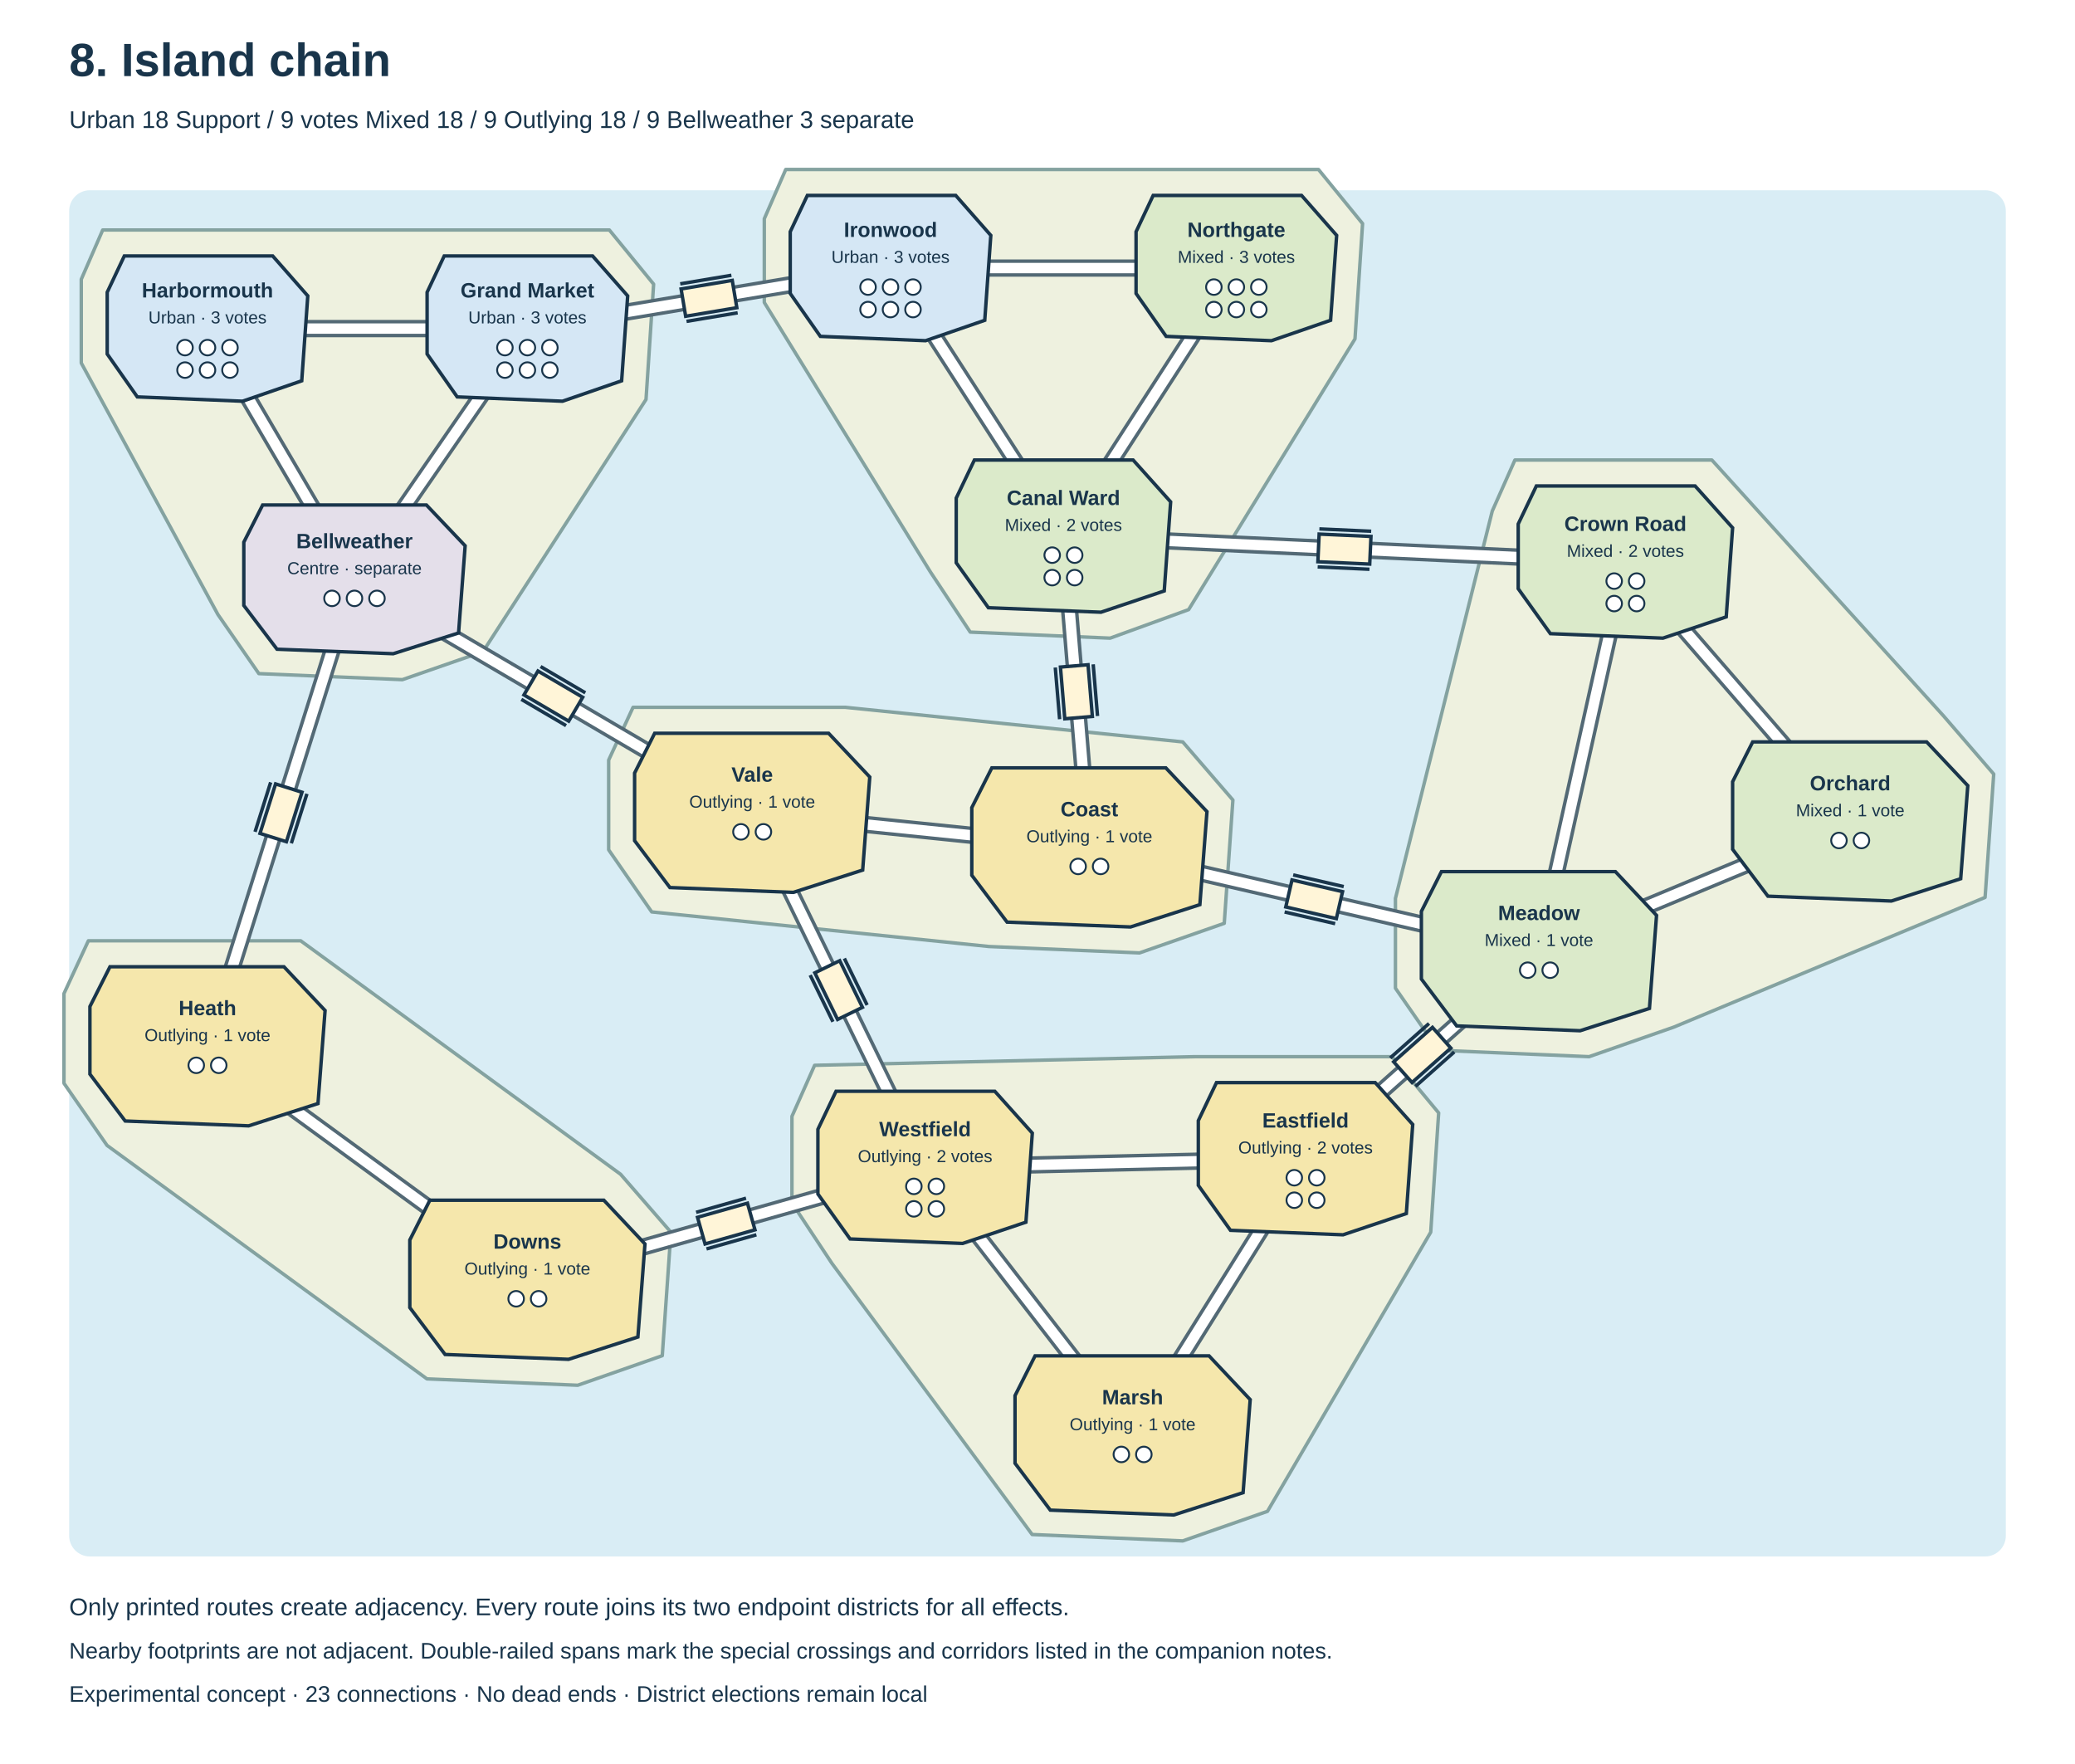
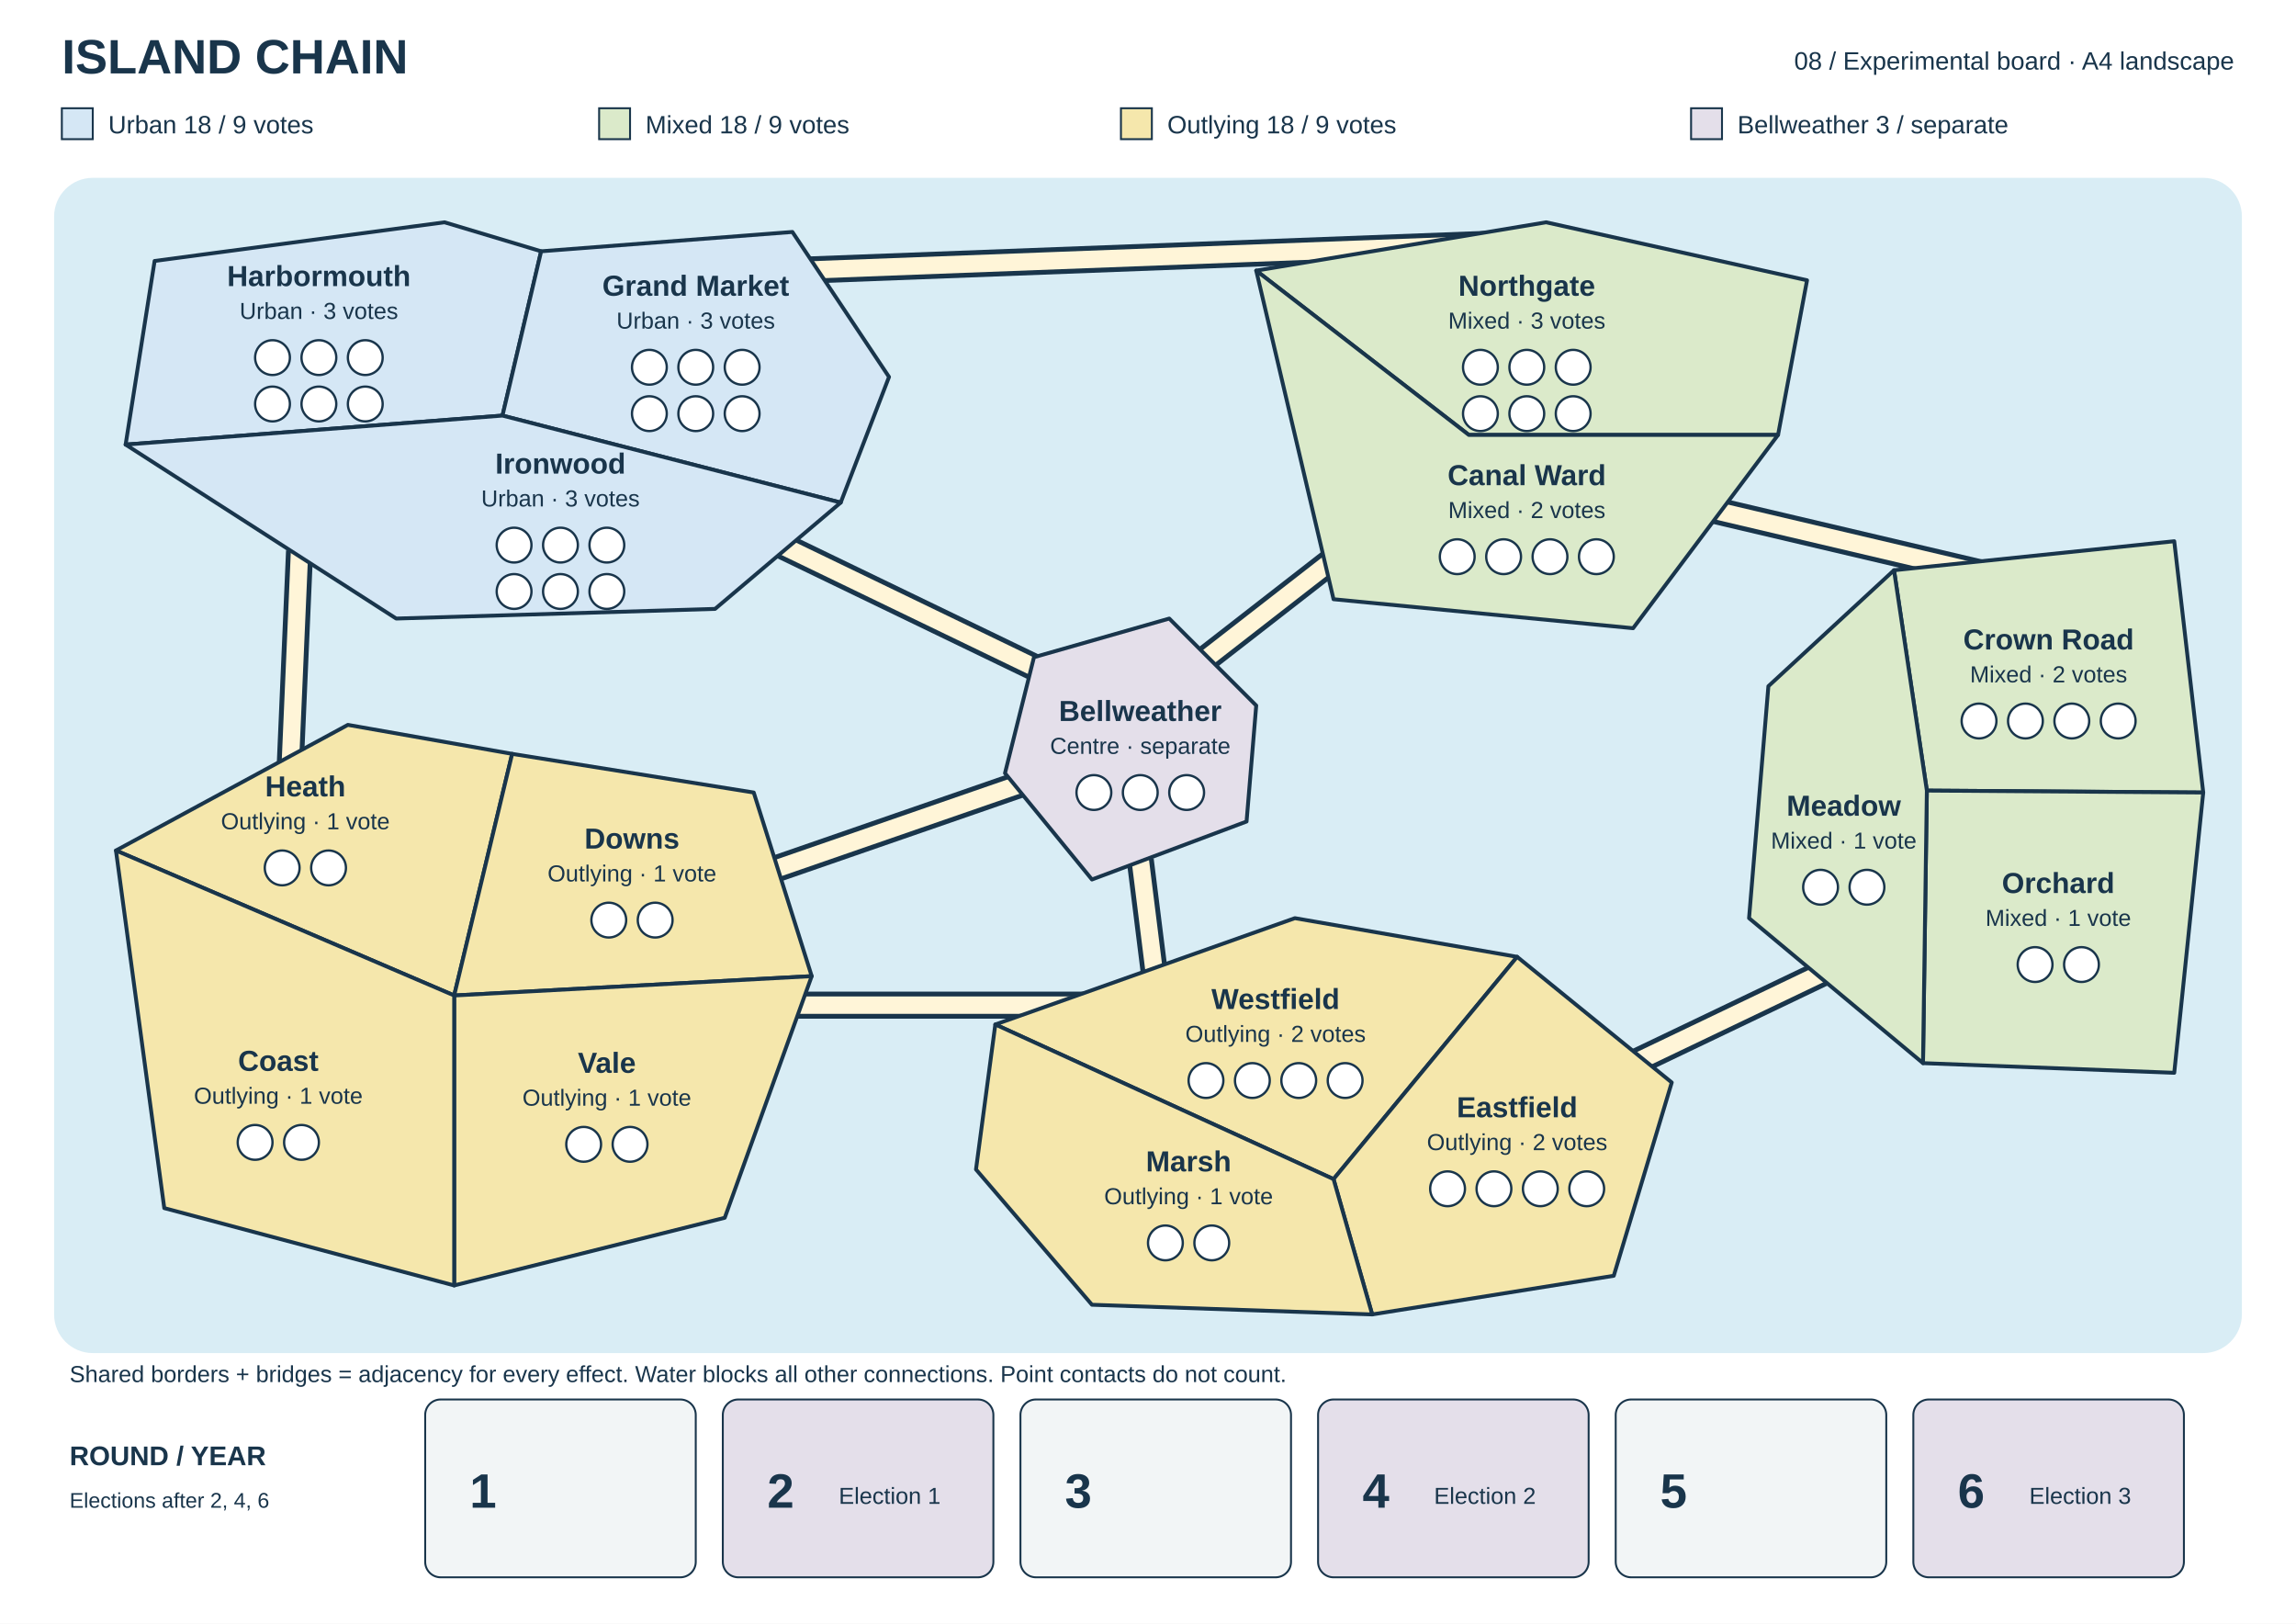
- <svg xmlns="http://www.w3.org/2000/svg" viewBox="0 0 1200 1020" role="img" aria-labelledby="title desc">
-   <style>text{font-family:Arial,sans-serif;fill:#19354b}.name{font-size:12px;font-weight:700}.detail{font-size:10px}.terrain{font-size:15px;font-style:italic;fill:#355564}</style>
-   <rect width="1200" height="1020" fill="white" />
-   <text x="40" y="44" font-size="27" font-weight="700">8. Island chain</text>
-   <text x="40" y="74" font-size="14">Urban 18 Support / 9 votes     Mixed 18 / 9     Outlying 18 / 9     Bellweather 3 separate</text>
-   <rect x="40" y="110" width="1120" height="790" rx="12" fill="#d9edf5" />
-   <polygon points="47.0,161.5 59.4,133.0 352.4,133.0 378.0,164.3 373.6,231.0 279.3,376.8 232.7,393.0 149.7,389.5 126.0,355.3 47.0,209.9" fill="#eef1df" stroke="#84a2a0" stroke-width="2" stroke-linejoin="round" />
-   <polygon points="442.0,126.5 454.4,98.0 762.5,98.0 788.0,129.3 783.6,196.0 687.4,352.5 642.0,369.0 561.1,365.5 538.0,330.6 442.0,174.9" fill="#eef1df" stroke="#84a2a0" stroke-width="2" stroke-linejoin="round" />
-   <polygon points="807.0,519.5 863.0,295.5 876.1,266.0 990.0,266.0 1124.0,414.0 1153.0,447.6 1148.0,518.9 968.0,593.9 919.0,611.0 831.9,607.3 807.0,571.4" fill="#eef1df" stroke="#84a2a0" stroke-width="2" stroke-linejoin="round" />
-   <polygon points="458.0,645.5 471.1,616.0 691.1,611.0 805.0,611.0 832.0,643.5 827.4,712.5 733.0,873.9 684.0,891.0 596.9,887.3 481.1,730.5 458.0,695.6" fill="#eef1df" stroke="#84a2a0" stroke-width="2" stroke-linejoin="round" />
-   <polygon points="37.0,574.5 51.1,544.0 173.9,544.0 358.9,679.0 388.0,712.5 383.0,783.9 334.1,801.0 246.9,797.3 61.9,662.3 37.0,626.4" fill="#eef1df" stroke="#84a2a0" stroke-width="2" stroke-linejoin="round" />
-   <polygon points="352.0,439.5 366.1,409.0 488.9,409.0 684.0,429.0 713.0,462.6 708.0,533.9 659.0,551.0 571.9,547.3 376.9,527.3 352.0,491.4" fill="#eef1df" stroke="#84a2a0" stroke-width="2" stroke-linejoin="round" />
-   <g data-route="B-C">
-     <path d="M 305,190 L 515,155" fill="none" stroke="#536975" stroke-width="10" stroke-linecap="round" />
-     <path d="M 305,190 L 515,155" fill="none" stroke="#ffffff" stroke-width="6" />
-   </g>
-   <g transform="translate(410.0 172.5) rotate(-9.5)" aria-label="bridge">
-     <rect x="-15" y="-8" width="30" height="16" fill="#fff5d8" stroke="#19354b" stroke-width="2" />
-     <path d="M -15,-11 h30 M -15,11 h30" stroke="#19354b" stroke-width="2" />
-   </g>
-   <g data-route="E-F">
-     <path d="M 615,310 L 940,325" fill="none" stroke="#536975" stroke-width="10" stroke-linecap="round" />
-     <path d="M 615,310 L 940,325" fill="none" stroke="#ffffff" stroke-width="6" />
-   </g>
-   <g transform="translate(777.5 317.5) rotate(2.6)" aria-label="bridge">
-     <rect x="-15" y="-8" width="30" height="16" fill="#fff5d8" stroke="#19354b" stroke-width="2" />
-     <path d="M -15,-11 h30 M -15,11 h30" stroke="#19354b" stroke-width="2" />
-   </g>
-   <g data-route="H-J">
-     <path d="M 890,550 L 755,670" fill="none" stroke="#536975" stroke-width="10" stroke-linecap="round" />
-     <path d="M 890,550 L 755,670" fill="none" stroke="#ffffff" stroke-width="6" />
-   </g>
-   <g transform="translate(822.5 610.0) rotate(138.4)" aria-label="bridge">
-     <rect x="-15" y="-8" width="30" height="16" fill="#fff5d8" stroke="#19354b" stroke-width="2" />
-     <path d="M -15,-11 h30 M -15,11 h30" stroke="#19354b" stroke-width="2" />
-   </g>
-   <g data-route="I-M">
-     <path d="M 535,675 L 305,740" fill="none" stroke="#536975" stroke-width="10" stroke-linecap="round" />
-     <path d="M 535,675 L 305,740" fill="none" stroke="#ffffff" stroke-width="6" />
-   </g>
-   <g transform="translate(420.0 707.5) rotate(164.2)" aria-label="bridge">
-     <rect x="-15" y="-8" width="30" height="16" fill="#fff5d8" stroke="#19354b" stroke-width="2" />
-     <path d="M -15,-11 h30 M -15,11 h30" stroke="#19354b" stroke-width="2" />
-   </g>
-   <g data-route="L-X">
-     <path d="M 120,605 L 205,335" fill="none" stroke="#536975" stroke-width="10" stroke-linecap="round" />
-     <path d="M 120,605 L 205,335" fill="none" stroke="#ffffff" stroke-width="6" />
-   </g>
-   <g transform="translate(162.5 470.0) rotate(-72.5)" aria-label="bridge">
-     <rect x="-15" y="-8" width="30" height="16" fill="#fff5d8" stroke="#19354b" stroke-width="2" />
-     <path d="M -15,-11 h30 M -15,11 h30" stroke="#19354b" stroke-width="2" />
-   </g>
-   <g data-route="E-O">
-     <path d="M 615,310 L 630,490" fill="none" stroke="#536975" stroke-width="10" stroke-linecap="round" />
-     <path d="M 615,310 L 630,490" fill="none" stroke="#ffffff" stroke-width="6" />
-   </g>
-   <g transform="translate(622.5 400.0) rotate(85.2)" aria-label="bridge">
-     <rect x="-15" y="-8" width="30" height="16" fill="#fff5d8" stroke="#19354b" stroke-width="2" />
-     <path d="M -15,-11 h30 M -15,11 h30" stroke="#19354b" stroke-width="2" />
-   </g>
-   <g data-route="O-H">
-     <path d="M 630,490 L 890,550" fill="none" stroke="#536975" stroke-width="10" stroke-linecap="round" />
-     <path d="M 630,490 L 890,550" fill="none" stroke="#ffffff" stroke-width="6" />
-   </g>
-   <g transform="translate(760.0 520.0) rotate(13.0)" aria-label="bridge">
-     <rect x="-15" y="-8" width="30" height="16" fill="#fff5d8" stroke="#19354b" stroke-width="2" />
-     <path d="M -15,-11 h30 M -15,11 h30" stroke="#19354b" stroke-width="2" />
-   </g>
-   <g data-route="N-X">
-     <path d="M 435,470 L 205,335" fill="none" stroke="#536975" stroke-width="10" stroke-linecap="round" />
-     <path d="M 435,470 L 205,335" fill="none" stroke="#ffffff" stroke-width="6" />
-   </g>
-   <g transform="translate(320.0 402.5) rotate(-149.6)" aria-label="bridge">
-     <rect x="-15" y="-8" width="30" height="16" fill="#fff5d8" stroke="#19354b" stroke-width="2" />
-     <path d="M -15,-11 h30 M -15,11 h30" stroke="#19354b" stroke-width="2" />
-   </g>
-   <g data-route="N-I">
-     <path d="M 435,470 L 535,675" fill="none" stroke="#536975" stroke-width="10" stroke-linecap="round" />
-     <path d="M 435,470 L 535,675" fill="none" stroke="#ffffff" stroke-width="6" />
-   </g>
-   <g transform="translate(485.0 572.5) rotate(64.0)" aria-label="bridge">
-     <rect x="-15" y="-8" width="30" height="16" fill="#fff5d8" stroke="#19354b" stroke-width="2" />
-     <path d="M -15,-11 h30 M -15,11 h30" stroke="#19354b" stroke-width="2" />
-   </g>
-   <g data-route="A-X">
-     <path d="M 120,190 L 205,335" fill="none" stroke="#536975" stroke-width="10" stroke-linecap="round" />
-     <path d="M 120,190 L 205,335" fill="none" stroke="#ffffff" stroke-width="6" />
-   </g>
-   <g data-route="B-X">
-     <path d="M 305,190 L 205,335" fill="none" stroke="#536975" stroke-width="10" stroke-linecap="round" />
-     <path d="M 305,190 L 205,335" fill="none" stroke="#ffffff" stroke-width="6" />
-   </g>
-   <g data-route="C-E">
-     <path d="M 515,155 L 615,310" fill="none" stroke="#536975" stroke-width="10" stroke-linecap="round" />
-     <path d="M 515,155 L 615,310" fill="none" stroke="#ffffff" stroke-width="6" />
-   </g>
-   <g data-route="D-E">
-     <path d="M 715,155 L 615,310" fill="none" stroke="#536975" stroke-width="10" stroke-linecap="round" />
-     <path d="M 715,155 L 615,310" fill="none" stroke="#ffffff" stroke-width="6" />
-   </g>
-   <g data-route="J-K">
-     <path d="M 755,670 L 655,830" fill="none" stroke="#536975" stroke-width="10" stroke-linecap="round" />
-     <path d="M 755,670 L 655,830" fill="none" stroke="#ffffff" stroke-width="6" />
-   </g>
-   <g data-route="G-H">
-     <path d="M 1070,475 L 890,550" fill="none" stroke="#536975" stroke-width="10" stroke-linecap="round" />
-     <path d="M 1070,475 L 890,550" fill="none" stroke="#ffffff" stroke-width="6" />
-   </g>
-   <g data-route="A-B">
-     <path d="M 120,190 L 305,190" fill="none" stroke="#536975" stroke-width="10" stroke-linecap="round" />
-     <path d="M 120,190 L 305,190" fill="none" stroke="#ffffff" stroke-width="6" />
-   </g>
-   <g data-route="I-K">
-     <path d="M 535,675 L 655,830" fill="none" stroke="#536975" stroke-width="10" stroke-linecap="round" />
-     <path d="M 535,675 L 655,830" fill="none" stroke="#ffffff" stroke-width="6" />
-   </g>
-   <g data-route="N-O">
-     <path d="M 435,470 L 630,490" fill="none" stroke="#536975" stroke-width="10" stroke-linecap="round" />
-     <path d="M 435,470 L 630,490" fill="none" stroke="#ffffff" stroke-width="6" />
-   </g>
-   <g data-route="F-G">
-     <path d="M 940,325 L 1070,475" fill="none" stroke="#536975" stroke-width="10" stroke-linecap="round" />
-     <path d="M 940,325 L 1070,475" fill="none" stroke="#ffffff" stroke-width="6" />
-   </g>
-   <g data-route="C-D">
-     <path d="M 515,155 L 715,155" fill="none" stroke="#536975" stroke-width="10" stroke-linecap="round" />
-     <path d="M 515,155 L 715,155" fill="none" stroke="#ffffff" stroke-width="6" />
-   </g>
-   <g data-route="I-J">
-     <path d="M 535,675 L 755,670" fill="none" stroke="#536975" stroke-width="10" stroke-linecap="round" />
-     <path d="M 535,675 L 755,670" fill="none" stroke="#ffffff" stroke-width="6" />
-   </g>
-   <g data-route="L-M">
-     <path d="M 120,605 L 305,740" fill="none" stroke="#536975" stroke-width="10" stroke-linecap="round" />
-     <path d="M 120,605 L 305,740" fill="none" stroke="#ffffff" stroke-width="6" />
-   </g>
-   <g data-route="F-H">
-     <path d="M 940,325 L 890,550" fill="none" stroke="#536975" stroke-width="10" stroke-linecap="round" />
-     <path d="M 940,325 L 890,550" fill="none" stroke="#ffffff" stroke-width="6" />
+ <svg xmlns="http://www.w3.org/2000/svg" width="297mm" height="210mm" viewBox="0 0 1188 840" role="img" aria-labelledby="title desc">
+   <style>text{font-family:Arial,sans-serif;fill:#19354b}.name{font-size:15px;font-weight:700}.detail{font-size:12px}</style>
+   <rect width="1188" height="840" fill="white" />
+   <text x="32" y="38" font-size="25" font-weight="700">ISLAND CHAIN</text>
+   <text x="1156" y="36" text-anchor="end" font-size="13">08 / Experimental board · A4 landscape</text>
+   <rect x="32" y="56" width="16" height="16" fill="#d5e7f5" stroke="#19354b" />
+   <text x="56" y="69" font-size="13">Urban 18 / 9 votes</text>
+   <rect x="310" y="56" width="16" height="16" fill="#dbeaca" stroke="#19354b" />
+   <text x="334" y="69" font-size="13">Mixed 18 / 9 votes</text>
+   <rect x="580" y="56" width="16" height="16" fill="#f5e7ac" stroke="#19354b" />
+   <text x="604" y="69" font-size="13">Outlying 18 / 9 votes</text>
+   <rect x="875" y="56" width="16" height="16" fill="#e4dfea" stroke="#19354b" />
+   <text x="899" y="69" font-size="13">Bellweather 3 / separate</text>
+   <rect x="28" y="92" width="1132" height="608" rx="20" fill="#d9edf5" />
+   <g data-bridge="B-D">
+     <path d="M 410,140 L 780,126" stroke="#19354b" stroke-width="14" />
+     <path d="M 410,140 L 780,126" stroke="#fff5d8" stroke-width="9" />
+   </g>
+   <g data-bridge="E-F">
+     <path d="M 870,260 L 1040,300" stroke="#19354b" stroke-width="14" />
+     <path d="M 870,260 L 1040,300" stroke="#fff5d8" stroke-width="9" />
+   </g>
+   <g data-bridge="H-J">
+     <path d="M 950,500 L 835,555" stroke="#19354b" stroke-width="14" />
+     <path d="M 950,500 L 835,555" stroke="#fff5d8" stroke-width="9" />
+   </g>
+   <g data-bridge="I-N">
+     <path d="M 580,520 L 405,520" stroke="#19354b" stroke-width="14" />
+     <path d="M 580,520 L 405,520" stroke="#fff5d8" stroke-width="9" />
+   </g>
+   <g data-bridge="L-C">
+     <path d="M 150,400 L 155,285" stroke="#19354b" stroke-width="14" />
+     <path d="M 150,400 L 155,285" stroke="#fff5d8" stroke-width="9" />
+   </g>
+   <g data-bridge="C-X">
+     <path d="M 400,280 L 545,350" stroke="#19354b" stroke-width="14" />
+     <path d="M 400,280 L 545,350" stroke="#fff5d8" stroke-width="9" />
+   </g>
+   <g data-bridge="E-X">
+     <path d="M 715,270 L 625,340" stroke="#19354b" stroke-width="14" />
+     <path d="M 715,270 L 625,340" stroke="#fff5d8" stroke-width="9" />
+   </g>
+   <g data-bridge="I-X">
+     <path d="M 600,525 L 590,445" stroke="#19354b" stroke-width="14" />
+     <path d="M 600,525 L 590,445" stroke="#fff5d8" stroke-width="9" />
+   </g>
+   <g data-bridge="M-X">
+     <path d="M 400,450 L 530,405" stroke="#19354b" stroke-width="14" />
+     <path d="M 400,450 L 530,405" stroke="#fff5d8" stroke-width="9" />
  </g>
  <g data-district="A">
-     <polygon points="71.9,148.0 157.7,148.0 178.0,171.1 174.5,220.2 140.3,232.0 79.4,229.5 62.0,204.7 62.0,169.0" fill="#d5e7f5" stroke="#19354b" stroke-width="2" />
-     <text class="name" x="120" y="172" text-anchor="middle">Harbormouth</text>
-     <text class="detail" x="120" y="187" text-anchor="middle">Urban · 3 votes</text>
-     <circle cx="107.0" cy="201" r="4.5" fill="white" stroke="#19354b" stroke-width="1.1" />
-     <circle cx="120.0" cy="201" r="4.5" fill="white" stroke="#19354b" stroke-width="1.1" />
-     <circle cx="133.0" cy="201" r="4.5" fill="white" stroke="#19354b" stroke-width="1.1" />
-     <circle cx="107.0" cy="214" r="4.5" fill="white" stroke="#19354b" stroke-width="1.1" />
-     <circle cx="120.0" cy="214" r="4.5" fill="white" stroke="#19354b" stroke-width="1.1" />
-     <circle cx="133.0" cy="214" r="4.5" fill="white" stroke="#19354b" stroke-width="1.1" />
+     <polygon points="260.0,215.0 65.0,230.0 80.0,135.0 230.0,115.0 280.0,130.0" fill="#d5e7f5" stroke="#19354b" stroke-width="2" stroke-linejoin="round" />
+     <text class="name" x="165" y="148" text-anchor="middle">Harbormouth</text>
+     <text class="detail" x="165" y="165" text-anchor="middle">Urban · 3 votes</text>
+     <circle cx="141.0" cy="185" r="9" fill="white" stroke="#19354b" stroke-width="1.2" />
+     <circle cx="165.0" cy="185" r="9" fill="white" stroke="#19354b" stroke-width="1.2" />
+     <circle cx="189.0" cy="185" r="9" fill="white" stroke="#19354b" stroke-width="1.2" />
+     <circle cx="141.0" cy="209" r="9" fill="white" stroke="#19354b" stroke-width="1.2" />
+     <circle cx="165.0" cy="209" r="9" fill="white" stroke="#19354b" stroke-width="1.2" />
+     <circle cx="189.0" cy="209" r="9" fill="white" stroke="#19354b" stroke-width="1.2" />
  </g>
  <g data-district="B">
-     <polygon points="256.9,148.0 342.7,148.0 363.0,171.1 359.5,220.2 325.3,232.0 264.4,229.5 247.0,204.7 247.0,169.0" fill="#d5e7f5" stroke="#19354b" stroke-width="2" />
-     <text class="name" x="305" y="172" text-anchor="middle">Grand Market</text>
-     <text class="detail" x="305" y="187" text-anchor="middle">Urban · 3 votes</text>
-     <circle cx="292.0" cy="201" r="4.5" fill="white" stroke="#19354b" stroke-width="1.1" />
-     <circle cx="305.0" cy="201" r="4.5" fill="white" stroke="#19354b" stroke-width="1.1" />
-     <circle cx="318.0" cy="201" r="4.5" fill="white" stroke="#19354b" stroke-width="1.1" />
-     <circle cx="292.0" cy="214" r="4.5" fill="white" stroke="#19354b" stroke-width="1.1" />
-     <circle cx="305.0" cy="214" r="4.5" fill="white" stroke="#19354b" stroke-width="1.1" />
-     <circle cx="318.0" cy="214" r="4.5" fill="white" stroke="#19354b" stroke-width="1.1" />
+     <polygon points="260.0,215.0 280.0,130.0 410.0,120.0 460.0,195.0 435.0,260.0" fill="#d5e7f5" stroke="#19354b" stroke-width="2" stroke-linejoin="round" />
+     <text class="name" x="360" y="153" text-anchor="middle">Grand Market</text>
+     <text class="detail" x="360" y="170" text-anchor="middle">Urban · 3 votes</text>
+     <circle cx="336.0" cy="190" r="9" fill="white" stroke="#19354b" stroke-width="1.2" />
+     <circle cx="360.0" cy="190" r="9" fill="white" stroke="#19354b" stroke-width="1.2" />
+     <circle cx="384.0" cy="190" r="9" fill="white" stroke="#19354b" stroke-width="1.2" />
+     <circle cx="336.0" cy="214" r="9" fill="white" stroke="#19354b" stroke-width="1.2" />
+     <circle cx="360.0" cy="214" r="9" fill="white" stroke="#19354b" stroke-width="1.2" />
+     <circle cx="384.0" cy="214" r="9" fill="white" stroke="#19354b" stroke-width="1.2" />
  </g>
  <g data-district="C">
-     <polygon points="466.9,113.0 552.7,113.0 573.0,136.1 569.5,185.2 535.3,197.0 474.4,194.5 457.0,169.7 457.0,134.0" fill="#d5e7f5" stroke="#19354b" stroke-width="2" />
-     <text class="name" x="515" y="137" text-anchor="middle">Ironwood</text>
-     <text class="detail" x="515" y="152" text-anchor="middle">Urban · 3 votes</text>
-     <circle cx="502.0" cy="166" r="4.5" fill="white" stroke="#19354b" stroke-width="1.1" />
-     <circle cx="515.0" cy="166" r="4.5" fill="white" stroke="#19354b" stroke-width="1.1" />
-     <circle cx="528.0" cy="166" r="4.5" fill="white" stroke="#19354b" stroke-width="1.1" />
-     <circle cx="502.0" cy="179" r="4.5" fill="white" stroke="#19354b" stroke-width="1.1" />
-     <circle cx="515.0" cy="179" r="4.5" fill="white" stroke="#19354b" stroke-width="1.1" />
-     <circle cx="528.0" cy="179" r="4.5" fill="white" stroke="#19354b" stroke-width="1.1" />
+     <polygon points="260.0,215.0 435.0,260.0 370.0,315.0 205.0,320.0 65.0,230.0" fill="#d5e7f5" stroke="#19354b" stroke-width="2" stroke-linejoin="round" />
+     <text class="name" x="290" y="245" text-anchor="middle">Ironwood</text>
+     <text class="detail" x="290" y="262" text-anchor="middle">Urban · 3 votes</text>
+     <circle cx="266.0" cy="282" r="9" fill="white" stroke="#19354b" stroke-width="1.2" />
+     <circle cx="290.0" cy="282" r="9" fill="white" stroke="#19354b" stroke-width="1.2" />
+     <circle cx="314.0" cy="282" r="9" fill="white" stroke="#19354b" stroke-width="1.2" />
+     <circle cx="266.0" cy="306" r="9" fill="white" stroke="#19354b" stroke-width="1.2" />
+     <circle cx="290.0" cy="306" r="9" fill="white" stroke="#19354b" stroke-width="1.2" />
+     <circle cx="314.0" cy="306" r="9" fill="white" stroke="#19354b" stroke-width="1.2" />
+   </g>
+   <g data-district="D">
+     <polygon points="760.0,225.0 650.0,140.0 800.0,115.0 935.0,145.0 920.0,225.0" fill="#dbeaca" stroke="#19354b" stroke-width="2" stroke-linejoin="round" />
+     <text class="name" x="790" y="153" text-anchor="middle">Northgate</text>
+     <text class="detail" x="790" y="170" text-anchor="middle">Mixed · 3 votes</text>
+     <circle cx="766.0" cy="190" r="9" fill="white" stroke="#19354b" stroke-width="1.2" />
+     <circle cx="790.0" cy="190" r="9" fill="white" stroke="#19354b" stroke-width="1.2" />
+     <circle cx="814.0" cy="190" r="9" fill="white" stroke="#19354b" stroke-width="1.2" />
+     <circle cx="766.0" cy="214" r="9" fill="white" stroke="#19354b" stroke-width="1.2" />
+     <circle cx="790.0" cy="214" r="9" fill="white" stroke="#19354b" stroke-width="1.2" />
+     <circle cx="814.0" cy="214" r="9" fill="white" stroke="#19354b" stroke-width="1.2" />
+   </g>
+   <g data-district="E">
+     <polygon points="760.0,225.0 920.0,225.0 845.0,325.0 690.0,310.0 650.0,140.0" fill="#dbeaca" stroke="#19354b" stroke-width="2" stroke-linejoin="round" />
+     <text class="name" x="790" y="251" text-anchor="middle">Canal Ward</text>
+     <text class="detail" x="790" y="268" text-anchor="middle">Mixed · 2 votes</text>
+     <circle cx="754.0" cy="288" r="9" fill="white" stroke="#19354b" stroke-width="1.2" />
+     <circle cx="778.0" cy="288" r="9" fill="white" stroke="#19354b" stroke-width="1.2" />
+     <circle cx="802.0" cy="288" r="9" fill="white" stroke="#19354b" stroke-width="1.2" />
+     <circle cx="826.0" cy="288" r="9" fill="white" stroke="#19354b" stroke-width="1.2" />
+   </g>
+   <g data-district="F">
+     <polygon points="997.0,409.0 980.0,295.0 1125.0,280.0 1140.0,410.0" fill="#dbeaca" stroke="#19354b" stroke-width="2" stroke-linejoin="round" />
+     <text class="name" x="1060" y="336" text-anchor="middle">Crown Road</text>
+     <text class="detail" x="1060" y="353" text-anchor="middle">Mixed · 2 votes</text>
+     <circle cx="1024.0" cy="373" r="9" fill="white" stroke="#19354b" stroke-width="1.2" />
+     <circle cx="1048.0" cy="373" r="9" fill="white" stroke="#19354b" stroke-width="1.2" />
+     <circle cx="1072.0" cy="373" r="9" fill="white" stroke="#19354b" stroke-width="1.2" />
+     <circle cx="1096.0" cy="373" r="9" fill="white" stroke="#19354b" stroke-width="1.2" />
+   </g>
+   <g data-district="G">
+     <polygon points="997.0,409.0 1140.0,410.0 1125.0,555.0 995.0,550.0" fill="#dbeaca" stroke="#19354b" stroke-width="2" stroke-linejoin="round" />
+     <text class="name" x="1065" y="462" text-anchor="middle">Orchard</text>
+     <text class="detail" x="1065" y="479" text-anchor="middle">Mixed · 1 vote</text>
+     <circle cx="1053.0" cy="499" r="9" fill="white" stroke="#19354b" stroke-width="1.2" />
+     <circle cx="1077.0" cy="499" r="9" fill="white" stroke="#19354b" stroke-width="1.2" />
+   </g>
+   <g data-district="H">
+     <polygon points="997.0,409.0 995.0,550.0 905.0,475.0 915.0,355.0 980.0,295.0" fill="#dbeaca" stroke="#19354b" stroke-width="2" stroke-linejoin="round" />
+     <text class="name" x="954" y="422" text-anchor="middle">Meadow</text>
+     <text class="detail" x="954" y="439" text-anchor="middle">Mixed · 1 vote</text>
+     <circle cx="942.0" cy="459" r="9" fill="white" stroke="#19354b" stroke-width="1.2" />
+     <circle cx="966.0" cy="459" r="9" fill="white" stroke="#19354b" stroke-width="1.2" />
+   </g>
+   <g data-district="I">
+     <polygon points="690.0,610.0 515.0,530.0 670.0,475.0 785.0,495.0" fill="#f5e7ac" stroke="#19354b" stroke-width="2" stroke-linejoin="round" />
+     <text class="name" x="660" y="522" text-anchor="middle">Westfield</text>
+     <text class="detail" x="660" y="539" text-anchor="middle">Outlying · 2 votes</text>
+     <circle cx="624.0" cy="559" r="9" fill="white" stroke="#19354b" stroke-width="1.2" />
+     <circle cx="648.0" cy="559" r="9" fill="white" stroke="#19354b" stroke-width="1.2" />
+     <circle cx="672.0" cy="559" r="9" fill="white" stroke="#19354b" stroke-width="1.2" />
+     <circle cx="696.0" cy="559" r="9" fill="white" stroke="#19354b" stroke-width="1.2" />
+   </g>
+   <g data-district="J">
+     <polygon points="690.0,610.0 785.0,495.0 865.0,560.0 835.0,660.0 710.0,680.0" fill="#f5e7ac" stroke="#19354b" stroke-width="2" stroke-linejoin="round" />
+     <text class="name" x="785" y="578" text-anchor="middle">Eastfield</text>
+     <text class="detail" x="785" y="595" text-anchor="middle">Outlying · 2 votes</text>
+     <circle cx="749.0" cy="615" r="9" fill="white" stroke="#19354b" stroke-width="1.2" />
+     <circle cx="773.0" cy="615" r="9" fill="white" stroke="#19354b" stroke-width="1.2" />
+     <circle cx="797.0" cy="615" r="9" fill="white" stroke="#19354b" stroke-width="1.2" />
+     <circle cx="821.0" cy="615" r="9" fill="white" stroke="#19354b" stroke-width="1.2" />
+   </g>
+   <g data-district="K">
+     <polygon points="690.0,610.0 710.0,680.0 565.0,675.0 505.0,605.0 515.0,530.0" fill="#f5e7ac" stroke="#19354b" stroke-width="2" stroke-linejoin="round" />
+     <text class="name" x="615" y="606" text-anchor="middle">Marsh</text>
+     <text class="detail" x="615" y="623" text-anchor="middle">Outlying · 1 vote</text>
+     <circle cx="603.0" cy="643" r="9" fill="white" stroke="#19354b" stroke-width="1.2" />
+     <circle cx="627.0" cy="643" r="9" fill="white" stroke="#19354b" stroke-width="1.2" />
+   </g>
+   <g data-district="L">
+     <polygon points="235.0,515.0 60.0,440.0 180.0,375.0 265.0,390.0" fill="#f5e7ac" stroke="#19354b" stroke-width="2" stroke-linejoin="round" />
+     <text class="name" x="158" y="412" text-anchor="middle">Heath</text>
+     <text class="detail" x="158" y="429" text-anchor="middle">Outlying · 1 vote</text>
+     <circle cx="146.0" cy="449" r="9" fill="white" stroke="#19354b" stroke-width="1.2" />
+     <circle cx="170.0" cy="449" r="9" fill="white" stroke="#19354b" stroke-width="1.2" />
+   </g>
+   <g data-district="M">
+     <polygon points="235.0,515.0 265.0,390.0 390.0,410.0 420.0,505.0" fill="#f5e7ac" stroke="#19354b" stroke-width="2" stroke-linejoin="round" />
+     <text class="name" x="327" y="439" text-anchor="middle">Downs</text>
+     <text class="detail" x="327" y="456" text-anchor="middle">Outlying · 1 vote</text>
+     <circle cx="315.0" cy="476" r="9" fill="white" stroke="#19354b" stroke-width="1.2" />
+     <circle cx="339.0" cy="476" r="9" fill="white" stroke="#19354b" stroke-width="1.2" />
+   </g>
+   <g data-district="N">
+     <polygon points="235.0,515.0 420.0,505.0 375.0,630.0 235.0,665.0" fill="#f5e7ac" stroke="#19354b" stroke-width="2" stroke-linejoin="round" />
+     <text class="name" x="314" y="555" text-anchor="middle">Vale</text>
+     <text class="detail" x="314" y="572" text-anchor="middle">Outlying · 1 vote</text>
+     <circle cx="302.0" cy="592" r="9" fill="white" stroke="#19354b" stroke-width="1.2" />
+     <circle cx="326.0" cy="592" r="9" fill="white" stroke="#19354b" stroke-width="1.2" />
+   </g>
+   <g data-district="O">
+     <polygon points="235.0,515.0 235.0,665.0 85.0,625.0 60.0,440.0" fill="#f5e7ac" stroke="#19354b" stroke-width="2" stroke-linejoin="round" />
+     <text class="name" x="144" y="554" text-anchor="middle">Coast</text>
+     <text class="detail" x="144" y="571" text-anchor="middle">Outlying · 1 vote</text>
+     <circle cx="132.0" cy="591" r="9" fill="white" stroke="#19354b" stroke-width="1.2" />
+     <circle cx="156.0" cy="591" r="9" fill="white" stroke="#19354b" stroke-width="1.2" />
  </g>
  <g data-district="X">
-     <polygon points="151.9,292.0 246.6,292.0 269.0,315.6 265.2,366.0 227.4,378.0 160.2,375.4 141.0,350.1 141.0,313.5" fill="#e4dfea" stroke="#19354b" stroke-width="2" />
-     <text class="name" x="205" y="317" text-anchor="middle">Bellweather</text>
-     <text class="detail" x="205" y="332" text-anchor="middle">Centre · separate</text>
-     <circle cx="192.0" cy="346" r="4.5" fill="white" stroke="#19354b" stroke-width="1.1" />
-     <circle cx="205.0" cy="346" r="4.5" fill="white" stroke="#19354b" stroke-width="1.1" />
-     <circle cx="218.0" cy="346" r="4.5" fill="white" stroke="#19354b" stroke-width="1.1" />
-   </g>
-   <g data-district="D">
-     <polygon points="666.9,113.0 752.7,113.0 773.0,136.1 769.5,185.2 735.3,197.0 674.4,194.5 657.0,169.7 657.0,134.0" fill="#dbeaca" stroke="#19354b" stroke-width="2" />
-     <text class="name" x="715" y="137" text-anchor="middle">Northgate</text>
-     <text class="detail" x="715" y="152" text-anchor="middle">Mixed · 3 votes</text>
-     <circle cx="702.0" cy="166" r="4.5" fill="white" stroke="#19354b" stroke-width="1.1" />
-     <circle cx="715.0" cy="166" r="4.5" fill="white" stroke="#19354b" stroke-width="1.1" />
-     <circle cx="728.0" cy="166" r="4.5" fill="white" stroke="#19354b" stroke-width="1.1" />
-     <circle cx="702.0" cy="179" r="4.5" fill="white" stroke="#19354b" stroke-width="1.1" />
-     <circle cx="715.0" cy="179" r="4.5" fill="white" stroke="#19354b" stroke-width="1.1" />
-     <circle cx="728.0" cy="179" r="4.5" fill="white" stroke="#19354b" stroke-width="1.1" />
-   </g>
-   <g data-district="E">
-     <polygon points="563.5,266.0 655.3,266.0 677.0,290.2 673.3,341.7 636.7,354.0 571.6,351.4 553.0,325.4 553.0,288.0" fill="#dbeaca" stroke="#19354b" stroke-width="2" />
-     <text class="name" x="615" y="292" text-anchor="middle">Canal Ward</text>
-     <text class="detail" x="615" y="307" text-anchor="middle">Mixed · 2 votes</text>
-     <circle cx="608.5" cy="321" r="4.5" fill="white" stroke="#19354b" stroke-width="1.1" />
-     <circle cx="621.5" cy="321" r="4.5" fill="white" stroke="#19354b" stroke-width="1.1" />
-     <circle cx="608.5" cy="334" r="4.5" fill="white" stroke="#19354b" stroke-width="1.1" />
-     <circle cx="621.5" cy="334" r="4.5" fill="white" stroke="#19354b" stroke-width="1.1" />
-   </g>
-   <g data-district="F">
-     <polygon points="888.5,281.0 980.3,281.0 1002.0,305.2 998.3,356.7 961.7,369.0 896.6,366.4 878.0,340.4 878.0,303.0" fill="#dbeaca" stroke="#19354b" stroke-width="2" />
-     <text class="name" x="940" y="307" text-anchor="middle">Crown Road</text>
-     <text class="detail" x="940" y="322" text-anchor="middle">Mixed · 2 votes</text>
-     <circle cx="933.5" cy="336" r="4.5" fill="white" stroke="#19354b" stroke-width="1.1" />
-     <circle cx="946.5" cy="336" r="4.5" fill="white" stroke="#19354b" stroke-width="1.1" />
-     <circle cx="933.5" cy="349" r="4.5" fill="white" stroke="#19354b" stroke-width="1.1" />
-     <circle cx="946.5" cy="349" r="4.5" fill="white" stroke="#19354b" stroke-width="1.1" />
-   </g>
-   <g data-district="G">
-     <polygon points="1013.6,429.0 1114.2,429.0 1138.0,454.3 1133.9,508.1 1093.8,521.0 1022.4,518.2 1002.0,491.1 1002.0,452.0" fill="#dbeaca" stroke="#19354b" stroke-width="2" />
-     <text class="name" x="1070" y="457" text-anchor="middle">Orchard</text>
-     <text class="detail" x="1070" y="472" text-anchor="middle">Mixed · 1 vote</text>
-     <circle cx="1063.5" cy="486" r="4.5" fill="white" stroke="#19354b" stroke-width="1.1" />
-     <circle cx="1076.5" cy="486" r="4.5" fill="white" stroke="#19354b" stroke-width="1.1" />
-   </g>
-   <g data-district="H">
-     <polygon points="833.6,504.0 934.2,504.0 958.0,529.3 953.9,583.1 913.8,596.0 842.4,593.2 822.0,566.1 822.0,527.0" fill="#dbeaca" stroke="#19354b" stroke-width="2" />
-     <text class="name" x="890" y="532" text-anchor="middle">Meadow</text>
-     <text class="detail" x="890" y="547" text-anchor="middle">Mixed · 1 vote</text>
-     <circle cx="883.5" cy="561" r="4.5" fill="white" stroke="#19354b" stroke-width="1.1" />
-     <circle cx="896.5" cy="561" r="4.5" fill="white" stroke="#19354b" stroke-width="1.1" />
-   </g>
-   <g data-district="I">
-     <polygon points="483.5,631.0 575.3,631.0 597.0,655.2 593.3,706.7 556.7,719.0 491.6,716.4 473.0,690.4 473.0,653.0" fill="#f5e7ac" stroke="#19354b" stroke-width="2" />
-     <text class="name" x="535" y="657" text-anchor="middle">Westfield</text>
-     <text class="detail" x="535" y="672" text-anchor="middle">Outlying · 2 votes</text>
-     <circle cx="528.5" cy="686" r="4.5" fill="white" stroke="#19354b" stroke-width="1.1" />
-     <circle cx="541.5" cy="686" r="4.5" fill="white" stroke="#19354b" stroke-width="1.1" />
-     <circle cx="528.5" cy="699" r="4.5" fill="white" stroke="#19354b" stroke-width="1.1" />
-     <circle cx="541.5" cy="699" r="4.5" fill="white" stroke="#19354b" stroke-width="1.1" />
-   </g>
-   <g data-district="J">
-     <polygon points="703.5,626.0 795.3,626.0 817.0,650.2 813.3,701.7 776.7,714.0 711.6,711.4 693.0,685.4 693.0,648.0" fill="#f5e7ac" stroke="#19354b" stroke-width="2" />
-     <text class="name" x="755" y="652" text-anchor="middle">Eastfield</text>
-     <text class="detail" x="755" y="667" text-anchor="middle">Outlying · 2 votes</text>
-     <circle cx="748.5" cy="681" r="4.5" fill="white" stroke="#19354b" stroke-width="1.1" />
-     <circle cx="761.5" cy="681" r="4.5" fill="white" stroke="#19354b" stroke-width="1.1" />
-     <circle cx="748.5" cy="694" r="4.5" fill="white" stroke="#19354b" stroke-width="1.1" />
-     <circle cx="761.5" cy="694" r="4.5" fill="white" stroke="#19354b" stroke-width="1.1" />
-   </g>
-   <g data-district="K">
-     <polygon points="598.6,784.0 699.2,784.0 723.0,809.3 718.9,863.1 678.8,876.0 607.4,873.2 587.0,846.1 587.0,807.0" fill="#f5e7ac" stroke="#19354b" stroke-width="2" />
-     <text class="name" x="655" y="812" text-anchor="middle">Marsh</text>
-     <text class="detail" x="655" y="827" text-anchor="middle">Outlying · 1 vote</text>
-     <circle cx="648.5" cy="841" r="4.5" fill="white" stroke="#19354b" stroke-width="1.1" />
-     <circle cx="661.5" cy="841" r="4.5" fill="white" stroke="#19354b" stroke-width="1.1" />
-   </g>
-   <g data-district="L">
-     <polygon points="63.6,559.0 164.2,559.0 188.0,584.3 183.9,638.1 143.8,651.0 72.4,648.2 52.0,621.1 52.0,582.0" fill="#f5e7ac" stroke="#19354b" stroke-width="2" />
-     <text class="name" x="120" y="587" text-anchor="middle">Heath</text>
-     <text class="detail" x="120" y="602" text-anchor="middle">Outlying · 1 vote</text>
-     <circle cx="113.5" cy="616" r="4.5" fill="white" stroke="#19354b" stroke-width="1.1" />
-     <circle cx="126.5" cy="616" r="4.5" fill="white" stroke="#19354b" stroke-width="1.1" />
-   </g>
-   <g data-district="M">
-     <polygon points="248.6,694.0 349.2,694.0 373.0,719.3 368.9,773.1 328.8,786.0 257.4,783.2 237.0,756.1 237.0,717.0" fill="#f5e7ac" stroke="#19354b" stroke-width="2" />
-     <text class="name" x="305" y="722" text-anchor="middle">Downs</text>
-     <text class="detail" x="305" y="737" text-anchor="middle">Outlying · 1 vote</text>
-     <circle cx="298.5" cy="751" r="4.5" fill="white" stroke="#19354b" stroke-width="1.1" />
-     <circle cx="311.5" cy="751" r="4.5" fill="white" stroke="#19354b" stroke-width="1.1" />
-   </g>
-   <g data-district="N">
-     <polygon points="378.6,424.0 479.2,424.0 503.0,449.3 498.9,503.1 458.8,516.0 387.4,513.2 367.0,486.1 367.0,447.0" fill="#f5e7ac" stroke="#19354b" stroke-width="2" />
-     <text class="name" x="435" y="452" text-anchor="middle">Vale</text>
-     <text class="detail" x="435" y="467" text-anchor="middle">Outlying · 1 vote</text>
-     <circle cx="428.5" cy="481" r="4.5" fill="white" stroke="#19354b" stroke-width="1.1" />
-     <circle cx="441.5" cy="481" r="4.5" fill="white" stroke="#19354b" stroke-width="1.1" />
-   </g>
-   <g data-district="O">
-     <polygon points="573.6,444.0 674.2,444.0 698.0,469.3 693.9,523.1 653.8,536.0 582.4,533.2 562.0,506.1 562.0,467.0" fill="#f5e7ac" stroke="#19354b" stroke-width="2" />
-     <text class="name" x="630" y="472" text-anchor="middle">Coast</text>
-     <text class="detail" x="630" y="487" text-anchor="middle">Outlying · 1 vote</text>
-     <circle cx="623.5" cy="501" r="4.5" fill="white" stroke="#19354b" stroke-width="1.1" />
-     <circle cx="636.5" cy="501" r="4.5" fill="white" stroke="#19354b" stroke-width="1.1" />
-   </g>
-   <text x="40" y="934" font-size="14">Only printed routes create adjacency. Every route joins its two endpoint districts for all effects.</text>
-   <text x="40" y="959" font-size="13">Nearby footprints are not adjacent. Double-railed spans mark the special crossings and corridors listed in the companion notes.</text>
-   <text x="40" y="984" font-size="13">Experimental concept · 23 connections · No dead ends · District elections remain local</text>
+     <polygon points="535.0,340.0 605.0,320.0 650.0,365.0 645.0,425.0 565.0,455.0 520.0,400.0" fill="#e4dfea" stroke="#19354b" stroke-width="2" stroke-linejoin="round" />
+     <text class="name" x="590" y="373" text-anchor="middle">Bellweather</text>
+     <text class="detail" x="590" y="390" text-anchor="middle">Centre · separate</text>
+     <circle cx="566.0" cy="410" r="9" fill="white" stroke="#19354b" stroke-width="1.2" />
+     <circle cx="590.0" cy="410" r="9" fill="white" stroke="#19354b" stroke-width="1.2" />
+     <circle cx="614.0" cy="410" r="9" fill="white" stroke="#19354b" stroke-width="1.2" />
+   </g>
+   <text x="36" y="715" font-size="12">Shared borders + bridges = adjacency for every effect. Water blocks all other connections. Point contacts do not count.</text>
+   <text x="36" y="758" font-size="14" font-weight="700">ROUND / YEAR</text>
+   <text x="36" y="780" font-size="11">Elections after 2, 4, 6</text>
+   <rect x="220" y="724" width="140" height="92" rx="8" fill="#f2f5f6" stroke="#19354b" />
+   <text x="243" y="780" font-size="25" font-weight="700">1</text>
+   <rect x="374" y="724" width="140" height="92" rx="8" fill="#e4dfea" stroke="#19354b" />
+   <text x="397" y="780" font-size="25" font-weight="700">2</text>
+   <text x="434" y="778" font-size="12">Election 1</text>
+   <rect x="528" y="724" width="140" height="92" rx="8" fill="#f2f5f6" stroke="#19354b" />
+   <text x="551" y="780" font-size="25" font-weight="700">3</text>
+   <rect x="682" y="724" width="140" height="92" rx="8" fill="#e4dfea" stroke="#19354b" />
+   <text x="705" y="780" font-size="25" font-weight="700">4</text>
+   <text x="742" y="778" font-size="12">Election 2</text>
+   <rect x="836" y="724" width="140" height="92" rx="8" fill="#f2f5f6" stroke="#19354b" />
+   <text x="859" y="780" font-size="25" font-weight="700">5</text>
+   <rect x="990" y="724" width="140" height="92" rx="8" fill="#e4dfea" stroke="#19354b" />
+   <text x="1013" y="780" font-size="25" font-weight="700">6</text>
+   <text x="1050" y="778" font-size="12">Election 3</text>
</svg>
